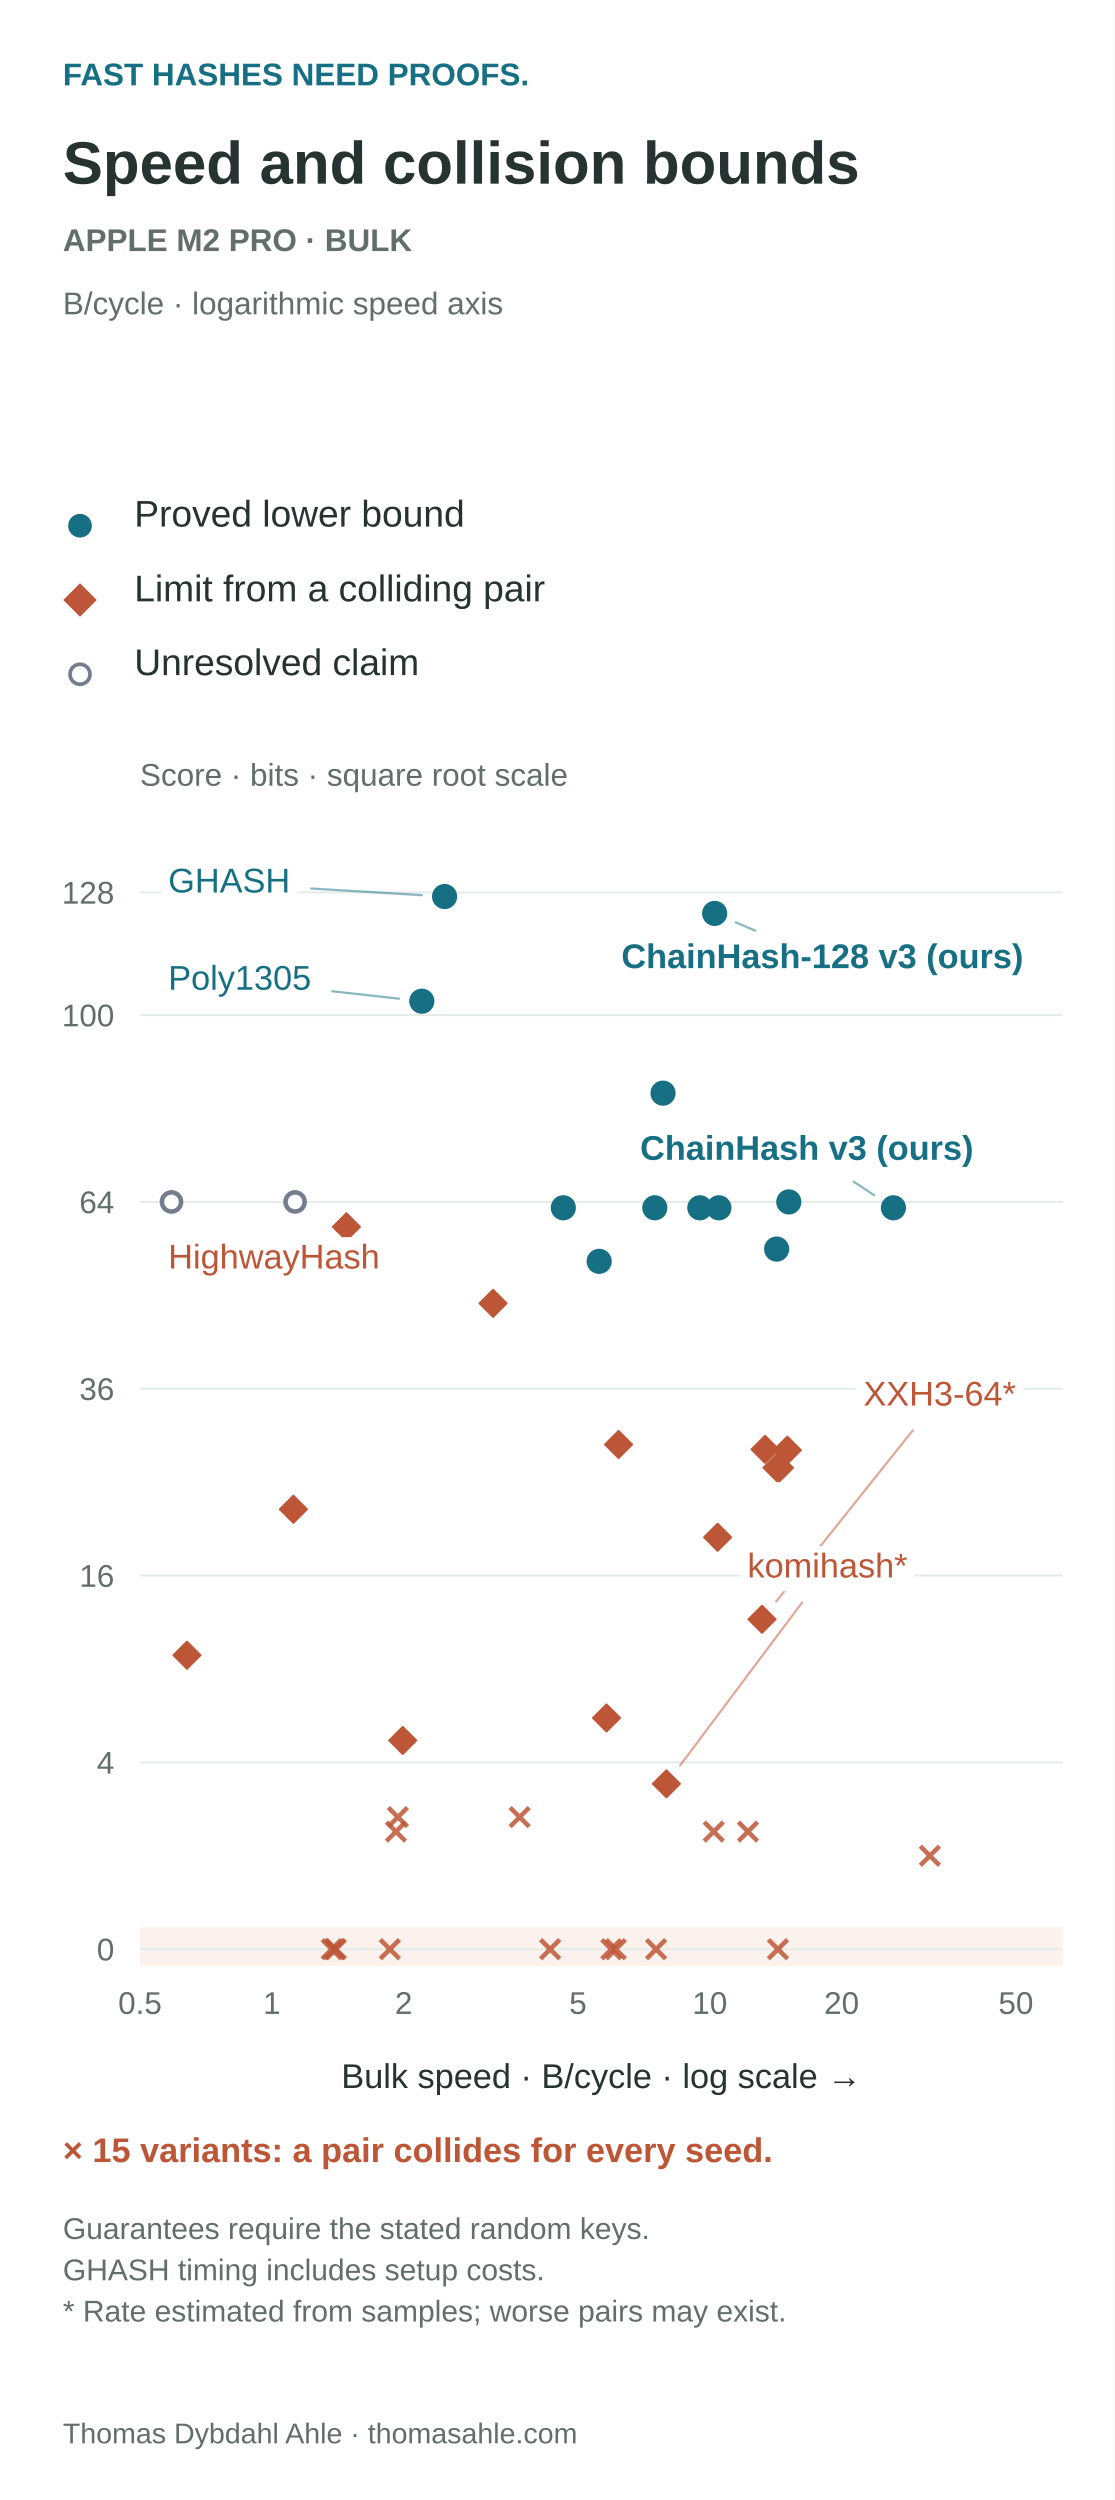
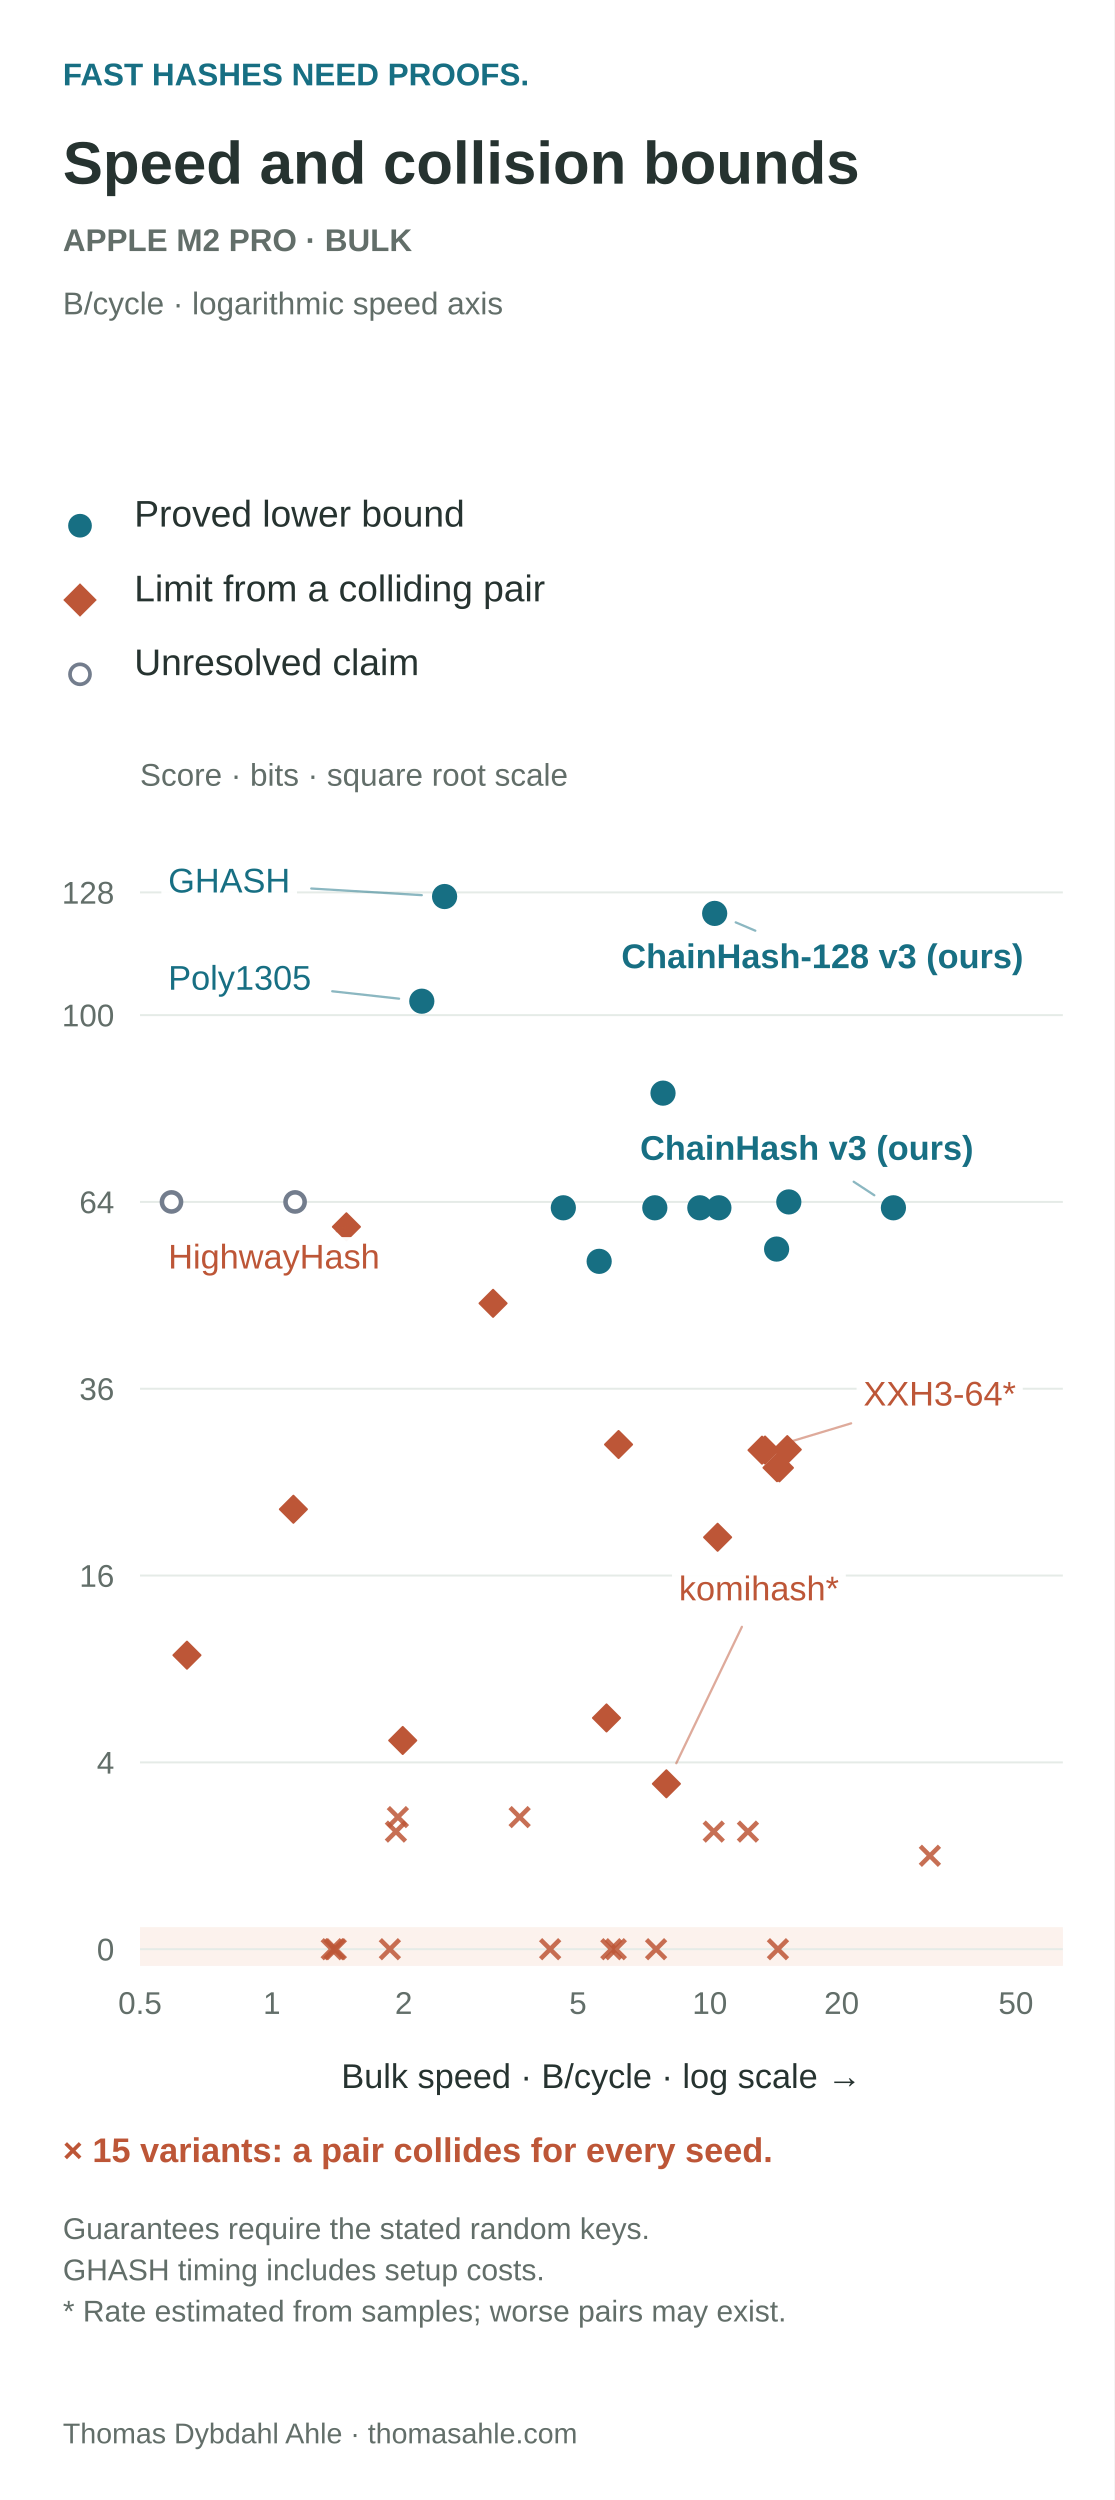
<svg xmlns="http://www.w3.org/2000/svg" xmlns:xlink="http://www.w3.org/1999/xlink" width="390pt" height="875pt" viewBox="0 0 390 875" version="1.1" role="img" aria-label="Fast hashes need proofs: collision bounds versus bulk speed on APPLE M2 PRO. Square root collision-score scale; logarithmic speed axis.">
  <defs>
    <style type="text/css">*{stroke-linejoin: round; stroke-linecap: butt}</style>
  </defs>
  <g id="figure_1">
    <g id="patch_1">
      <path d="M 0 875  L 390 875  L 390 0  L 0 0  z " style="fill: #ffffff" />
    </g>
    <g id="axes_1">
      <g id="patch_2">
        <path d="M 49 688  L 372 688  L 372 295  L 49 295  z " style="fill: #ffffff" />
      </g>
      <g id="patch_3">
        <path d="M 49 688  L 372 688  L 372 674.996  L 49 674.996  z " clip-path="url(#p2bfbaca664)" style="fill: #fcf2ed; stroke: #fcf2ed; stroke-linejoin: miter" />
      </g>
      <g id="matplotlib.axis_1">
        <g id="xtick_1">
          <g id="line2d_1" />
          <g id="text_1">
            <text style="font-size: 11px; font-family: 'Arial', 'DejaVu Sans', sans-serif; text-anchor: middle; fill: #626e69" x="49" y="704.874" transform="rotate(-0 49 704.8736)">0.5</text>
          </g>
        </g>
        <g id="xtick_2">
          <g id="line2d_2" />
          <g id="text_2">
            <text style="font-size: 11px; font-family: 'Arial', 'DejaVu Sans', sans-serif; text-anchor: middle; fill: #626e69" x="95.143" y="704.874" transform="rotate(-0 95.14286 704.8736)">1</text>
          </g>
        </g>
        <g id="xtick_3">
          <g id="line2d_3" />
          <g id="text_3">
            <text style="font-size: 11px; font-family: 'Arial', 'DejaVu Sans', sans-serif; text-anchor: middle; fill: #626e69" x="141.286" y="704.874" transform="rotate(-0 141.2857 704.8736)">2</text>
          </g>
        </g>
        <g id="xtick_4">
          <g id="line2d_4" />
          <g id="text_4">
            <text style="font-size: 11px; font-family: 'Arial', 'DejaVu Sans', sans-serif; text-anchor: middle; fill: #626e69" x="202.283" y="704.874" transform="rotate(-0 202.2833 704.8736)">5</text>
          </g>
        </g>
        <g id="xtick_5">
          <g id="line2d_5" />
          <g id="text_5">
            <text style="font-size: 11px; font-family: 'Arial', 'DejaVu Sans', sans-serif; text-anchor: middle; fill: #626e69" x="248.426" y="704.874" transform="rotate(-0 248.4261 704.8736)">10</text>
          </g>
        </g>
        <g id="xtick_6">
          <g id="line2d_6" />
          <g id="text_6">
            <text style="font-size: 11px; font-family: 'Arial', 'DejaVu Sans', sans-serif; text-anchor: middle; fill: #626e69" x="294.569" y="704.874" transform="rotate(-0 294.569 704.8736)">20</text>
          </g>
        </g>
        <g id="xtick_7">
          <g id="line2d_7" />
          <g id="text_7">
            <text style="font-size: 11px; font-family: 'Arial', 'DejaVu Sans', sans-serif; text-anchor: middle; fill: #626e69" x="355.567" y="704.874" transform="rotate(-0 355.5665 704.8736)">50</text>
          </g>
        </g>
        <g id="text_8">
          <text style="font-size: 12px; font-family: 'Arial', 'DejaVu Sans', sans-serif; text-anchor: middle; fill: #263330" x="210.5" y="730.795" transform="rotate(-0 210.5 730.7955)">Bulk speed · B/cycle · log scale  →</text>
        </g>
      </g>
      <g id="matplotlib.axis_2">
        <g id="ytick_1">
          <g id="line2d_8">
            <path d="M 49 682.221  L 372 682.221  " clip-path="url(#p2bfbaca664)" style="fill: none; stroke: #e5ebe7; stroke-width: 0.7; stroke-linecap: square" />
          </g>
          <g id="line2d_9" />
          <g id="text_9">
            <text style="font-size: 11px; font-family: 'Arial', 'DejaVu Sans', sans-serif; text-anchor: end; fill: #626e69" x="40" y="686.157" transform="rotate(-0 40 686.1574)">0</text>
          </g>
        </g>
        <g id="ytick_2">
          <g id="line2d_10">
            <path d="M 49 616.834  L 372 616.834  " clip-path="url(#p2bfbaca664)" style="fill: none; stroke: #e5ebe7; stroke-width: 0.7; stroke-linecap: square" />
          </g>
          <g id="line2d_11" />
          <g id="text_10">
            <text style="font-size: 11px; font-family: 'Arial', 'DejaVu Sans', sans-serif; text-anchor: end; fill: #626e69" x="40" y="620.771" transform="rotate(-0 40 620.7708)">4</text>
          </g>
        </g>
        <g id="ytick_3">
          <g id="line2d_12">
            <path d="M 49 551.447  L 372 551.447  " clip-path="url(#p2bfbaca664)" style="fill: none; stroke: #e5ebe7; stroke-width: 0.7; stroke-linecap: square" />
          </g>
          <g id="line2d_13" />
          <g id="text_11">
            <text style="font-size: 11px; font-family: 'Arial', 'DejaVu Sans', sans-serif; text-anchor: end; fill: #626e69" x="40" y="555.384" transform="rotate(-0 40 555.3842)">16</text>
          </g>
        </g>
        <g id="ytick_4">
          <g id="line2d_14">
            <path d="M 49 486.061  L 372 486.061  " clip-path="url(#p2bfbaca664)" style="fill: none; stroke: #e5ebe7; stroke-width: 0.7; stroke-linecap: square" />
          </g>
          <g id="line2d_15" />
          <g id="text_12">
            <text style="font-size: 11px; font-family: 'Arial', 'DejaVu Sans', sans-serif; text-anchor: end; fill: #626e69" x="40" y="489.998" transform="rotate(-0 40 489.9976)">36</text>
          </g>
        </g>
        <g id="ytick_5">
          <g id="line2d_16">
            <path d="M 49 420.674  L 372 420.674  " clip-path="url(#p2bfbaca664)" style="fill: none; stroke: #e5ebe7; stroke-width: 0.7; stroke-linecap: square" />
          </g>
          <g id="line2d_17" />
          <g id="text_13">
            <text style="font-size: 11px; font-family: 'Arial', 'DejaVu Sans', sans-serif; text-anchor: end; fill: #626e69" x="40" y="424.611" transform="rotate(-0 40 424.6111)">64</text>
          </g>
        </g>
        <g id="ytick_6">
          <g id="line2d_18">
            <path d="M 49 355.288  L 372 355.288  " clip-path="url(#p2bfbaca664)" style="fill: none; stroke: #e5ebe7; stroke-width: 0.7; stroke-linecap: square" />
          </g>
          <g id="line2d_19" />
          <g id="text_14">
            <text style="font-size: 11px; font-family: 'Arial', 'DejaVu Sans', sans-serif; text-anchor: end; fill: #626e69" x="40" y="359.224" transform="rotate(-0 40 359.2245)">100</text>
          </g>
        </g>
        <g id="ytick_7">
          <g id="line2d_20">
            <path d="M 49 312.338  L 372 312.338  " clip-path="url(#p2bfbaca664)" style="fill: none; stroke: #e5ebe7; stroke-width: 0.7; stroke-linecap: square" />
          </g>
          <g id="line2d_21" />
          <g id="text_15">
            <text style="font-size: 11px; font-family: 'Arial', 'DejaVu Sans', sans-serif; text-anchor: end; fill: #626e69" x="40" y="316.275" transform="rotate(-0 40 316.275)">128</text>
          </g>
        </g>
      </g>
      <g id="point-city" data-point-id="city" data-speed="6.1" data-bits="0.0" tabindex="0" role="button" aria-label="CityHash64 v1.1.1: 0 bits bits; 6.1 B/cycle. Inspect result.">
        <defs>
          <path id="mbed47526d4" d="M -3.354 3.354  L 3.354 -3.354  M -3.354 -3.354  L 3.354 3.354  " style="stroke: #bd5637; stroke-opacity: 0.85; stroke-width: 1.6" />
        </defs>
        <g clip-path="url(#p2bfbaca664)">
          <use xlink:href="#mbed47526d4" x="215.521" y="682.221" style="fill: #bd5637; fill-opacity: 0.85; stroke: #bd5637; stroke-opacity: 0.85; stroke-width: 1.6" />
        </g>
        <circle cx="215.521" cy="682.221" r="12" fill="transparent" class="point-hit" />
        <circle cx="215.521" cy="682.221" r="10" fill="none" stroke="#263330" stroke-width="1.4" opacity="0" class="point-ring" />
      </g>
      <g id="point-farm" data-point-id="farm" data-speed="5.96" data-bits="0.0" tabindex="0" role="button" aria-label="FarmHash64 NA v1.1: 0 bits bits; 5.96 B/cycle. Inspect result.">
        <g clip-path="url(#p2bfbaca664)">
          <use xlink:href="#mbed47526d4" x="213.975" y="682.221" style="fill: #bd5637; fill-opacity: 0.85; stroke: #bd5637; stroke-opacity: 0.85; stroke-width: 1.6" />
        </g>
        <circle cx="213.975" cy="682.221" r="12" fill="transparent" class="point-hit" />
        <circle cx="213.975" cy="682.221" r="10" fill="none" stroke="#263330" stroke-width="1.4" opacity="0" class="point-ring" />
      </g>
      <g id="point-murmur" data-point-id="murmur" data-speed="1.92" data-bits="1.584962500721156" tabindex="0" role="button" aria-label="MurmurHash3 x64_128: at most 1.59 bits (cap) bits; 1.92 B/cycle. Inspect result.">
        <g clip-path="url(#p2bfbaca664)">
          <use xlink:href="#mbed47526d4" x="138.568" y="641.061" style="fill: #bd5637; fill-opacity: 0.85; stroke: #bd5637; stroke-opacity: 0.85; stroke-width: 1.6" />
        </g>
        <circle cx="138.568" cy="641.061" r="12" fill="transparent" class="point-hit" />
        <circle cx="138.568" cy="641.061" r="10" fill="none" stroke="#263330" stroke-width="1.4" opacity="0" class="point-ring" />
      </g>
      <g id="point-mx3" data-point-id="mx3" data-speed="4.32" data-bits="0.0" tabindex="0" role="button" aria-label="mx3 v3: 0 bits bits; 4.32 B/cycle. Inspect result.">
        <g clip-path="url(#p2bfbaca664)">
          <use xlink:href="#mbed47526d4" x="192.552" y="682.221" style="fill: #bd5637; fill-opacity: 0.85; stroke: #bd5637; stroke-opacity: 0.85; stroke-width: 1.6" />
        </g>
        <circle cx="192.552" cy="682.221" r="12" fill="transparent" class="point-hit" />
        <circle cx="192.552" cy="682.221" r="10" fill="none" stroke="#263330" stroke-width="1.4" opacity="0" class="point-ring" />
      </g>
      <g id="point-fasthash-64" data-point-id="fasthash-64" data-speed="1.39" data-bits="0.0" tabindex="0" role="button" aria-label="fasthash-64: 0 bits bits; 1.39 B/cycle. Inspect result.">
        <g clip-path="url(#p2bfbaca664)">
          <use xlink:href="#mbed47526d4" x="117.065" y="682.221" style="fill: #bd5637; fill-opacity: 0.85; stroke: #bd5637; stroke-opacity: 0.85; stroke-width: 1.6" />
        </g>
        <circle cx="117.065" cy="682.221" r="12" fill="transparent" class="point-hit" />
        <circle cx="117.065" cy="682.221" r="10" fill="none" stroke="#263330" stroke-width="1.4" opacity="0" class="point-ring" />
      </g>
      <g id="point-fasthash-32" data-point-id="fasthash-32" data-speed="1.4" data-bits="0.0" tabindex="0" role="button" aria-label="fasthash-32: 0 bits bits; 1.4 B/cycle. Inspect result.">
        <g clip-path="url(#p2bfbaca664)">
          <use xlink:href="#mbed47526d4" x="117.542" y="682.221" style="fill: #bd5637; fill-opacity: 0.85; stroke: #bd5637; stroke-opacity: 0.85; stroke-width: 1.6" />
        </g>
        <circle cx="117.542" cy="682.221" r="12" fill="transparent" class="point-hit" />
        <circle cx="117.542" cy="682.221" r="10" fill="none" stroke="#263330" stroke-width="1.4" opacity="0" class="point-ring" />
      </g>
      <g id="point-muse" data-point-id="muse" data-speed="10.21" data-bits="1.584962500721156" tabindex="0" role="button" aria-label="MuseAir v0.3 (SMHasher3): at most 1.59 bits (cap); version-bound to v0.3 bits; 10.21 B/cycle. Inspect result.">
        <g clip-path="url(#p2bfbaca664)">
          <use xlink:href="#mbed47526d4" x="249.81" y="641.061" style="fill: #bd5637; fill-opacity: 0.85; stroke: #bd5637; stroke-opacity: 0.85; stroke-width: 1.6" />
        </g>
        <circle cx="249.81" cy="641.061" r="12" fill="transparent" class="point-hit" />
        <circle cx="249.81" cy="641.061" r="10" fill="none" stroke="#263330" stroke-width="1.4" opacity="0" class="point-ring" />
      </g>
      <g id="point-muse-v2" data-point-id="muse-v2" data-speed="10.42" data-bits="19.4469" tabindex="0" role="button" aria-label="MuseAir v2 (crate 0.6.0): at most 19.45 bits (cap; sampled; 95% interval 19.43–19.46) bits; 10.42 B/cycle. Inspect result.">
        <defs>
          <path id="ma47640ded7" d="M -0 4.743  L 4.743 0  L 0 -4.743  L -4.743 -0  z " style="stroke: #bd5637; stroke-width: 0.7" />
        </defs>
        <g clip-path="url(#p2bfbaca664)">
          <use xlink:href="#ma47640ded7" x="251.165" y="538.048" style="fill: #bd5637; stroke: #bd5637; stroke-width: 0.7" />
        </g>
        <circle cx="251.165" cy="538.048" r="12" fill="transparent" class="point-hit" />
        <circle cx="251.165" cy="538.048" r="10" fill="none" stroke="#263330" stroke-width="1.4" opacity="0" class="point-ring" />
      </g>
      <g id="point-komi" data-point-id="komi" data-speed="7.96" data-bits="3.13512916189466" tabindex="0" role="button" aria-label="komihash v5.27 / v5.34: at most 3.14 bits (cap; sampled) bits; 7.96 B/cycle. Inspect result.">
        <g clip-path="url(#p2bfbaca664)">
          <use xlink:href="#ma47640ded7" x="233.238" y="624.333" style="fill: #bd5637; stroke: #bd5637; stroke-width: 0.7" />
        </g>
        <circle cx="233.238" cy="624.333" r="12" fill="transparent" class="point-hit" />
        <circle cx="233.238" cy="624.333" r="10" fill="none" stroke="#263330" stroke-width="1.4" opacity="0" class="point-ring" />
      </g>
      <g id="point-t1ha" data-point-id="t1ha" data-speed="6.19" data-bits="29.1928" tabindex="0" role="button" aria-label="t1ha2_atonce-64 v2.1.4: at most 29.19 bits (cap; sampled); conditional-rate 95% ≈ ±0.0004 bits bits; 6.19 B/cycle. Inspect result.">
        <g clip-path="url(#p2bfbaca664)">
          <use xlink:href="#ma47640ded7" x="216.496" y="505.578" style="fill: #bd5637; stroke: #bd5637; stroke-width: 0.7" />
        </g>
        <circle cx="216.496" cy="505.578" r="12" fill="transparent" class="point-hit" />
        <circle cx="216.496" cy="505.578" r="10" fill="none" stroke="#263330" stroke-width="1.4" opacity="0" class="point-ring" />
      </g>
      <g id="point-a5" data-point-id="a5" data-speed="3.2" data-bits="47.80910046980944" tabindex="0" role="button" aria-label="a5hash v5.21, 64-bit: at most 47.81 bits (cap) bits; 3.2 B/cycle. Inspect result.">
        <g clip-path="url(#p2bfbaca664)">
          <use xlink:href="#ma47640ded7" x="172.574" y="456.166" style="fill: #bd5637; stroke: #bd5637; stroke-width: 0.7" />
        </g>
        <circle cx="172.574" cy="456.166" r="12" fill="transparent" class="point-hit" />
        <circle cx="172.574" cy="456.166" r="10" fill="none" stroke="#263330" stroke-width="1.4" opacity="0" class="point-ring" />
      </g>
      <g id="point-a5wide" data-point-id="a5wide" data-speed="12.22" data-bits="1.584962500721156" tabindex="0" role="button" aria-label="a5hash v5.21, 128-bit: at most 1.59 bits (cap) bits; 12.22 B/cycle. Inspect result.">
        <g clip-path="url(#p2bfbaca664)">
          <use xlink:href="#mbed47526d4" x="261.773" y="641.061" style="fill: #bd5637; fill-opacity: 0.85; stroke: #bd5637; stroke-opacity: 0.85; stroke-width: 1.6" />
        </g>
        <circle cx="261.773" cy="641.061" r="12" fill="transparent" class="point-hit" />
        <circle cx="261.773" cy="641.061" r="10" fill="none" stroke="#263330" stroke-width="1.4" opacity="0" class="point-ring" />
      </g>
-       <g id="point-rapid3" data-point-id="rapid3" data-speed="15.03" data-bits="28.540568381362704" tabindex="0" role="button" aria-label="rapidhash v3: at most 28.5 bits (cap; sampled); 95% Poisson interval [27.7, 29.5] bits; 15.03 B/cycle. Inspect result.">
-         <g clip-path="url(#p2bfbaca664)">
-           <use xlink:href="#ma47640ded7" x="275.551" y="507.562" style="fill: #bd5637; stroke: #bd5637; stroke-width: 0.7" />
-         </g>
-         <circle cx="275.551" cy="507.562" r="12" fill="transparent" class="point-hit" />
-         <circle cx="275.551" cy="507.562" r="10" fill="none" stroke="#263330" stroke-width="1.4" opacity="0" class="point-ring" />
+       <g id="point-rapid3" data-point-id="rapid3" data-speed="15.03" data-bits="28.606" tabindex="0" role="button" aria-label="rapidhash v3: at most 28.6 bits (cap; sampled); 95% Poisson interval [28.5, 28.7] bits; 15.03 B/cycle. Inspect result.">
+         <g clip-path="url(#p2bfbaca664)">
+           <use xlink:href="#ma47640ded7" x="275.551" y="507.362" style="fill: #bd5637; stroke: #bd5637; stroke-width: 0.7" />
+         </g>
+         <circle cx="275.551" cy="507.362" r="12" fill="transparent" class="point-hit" />
+         <circle cx="275.551" cy="507.362" r="10" fill="none" stroke="#263330" stroke-width="1.4" opacity="0" class="point-ring" />
      </g>
      <g id="point-foldhash-fast" data-point-id="foldhash-fast" data-speed="14.24" data-bits="26.57111644798981" tabindex="0" role="button" aria-label="foldhash-fast 0.2.0: at most 26.5711 bits (cap; sampled); 95% Poisson [26.5173, 26.6255] bits; 14.24 B/cycle. Inspect result.">
        <g clip-path="url(#p2bfbaca664)">
          <use xlink:href="#ma47640ded7" x="271.957" y="513.696" style="fill: #bd5637; stroke: #bd5637; stroke-width: 0.7" />
        </g>
        <circle cx="271.957" cy="513.696" r="12" fill="transparent" class="point-hit" />
        <circle cx="271.957" cy="513.696" r="10" fill="none" stroke="#263330" stroke-width="1.4" opacity="0" class="point-ring" />
      </g>
      <g id="point-foldhash-quality" data-point-id="foldhash-quality" data-speed="14.42" data-bits="26.557056504151273" tabindex="0" role="button" aria-label="foldhash-quality 0.2.0: at most 26.5571 bits (cap; sampled); 95% Poisson [26.4499, 26.6663] bits; 14.42 B/cycle. Inspect result.">
        <g clip-path="url(#p2bfbaca664)">
          <use xlink:href="#ma47640ded7" x="272.793" y="513.74" style="fill: #bd5637; stroke: #bd5637; stroke-width: 0.7" />
        </g>
        <circle cx="272.793" cy="513.74" r="12" fill="transparent" class="point-hit" />
        <circle cx="272.793" cy="513.74" r="10" fill="none" stroke="#263330" stroke-width="1.4" opacity="0" class="point-ring" />
      </g>
      <g id="point-mum" data-point-id="mum" data-speed="7.54" data-bits="0.0" tabindex="0" role="button" aria-label="MUM v3: 0 bits bits; 7.54 B/cycle. Inspect result.">
        <g clip-path="url(#p2bfbaca664)">
          <use xlink:href="#mbed47526d4" x="229.629" y="682.221" style="fill: #bd5637; fill-opacity: 0.85; stroke: #bd5637; stroke-opacity: 0.85; stroke-width: 1.6" />
        </g>
        <circle cx="229.629" cy="682.221" r="12" fill="transparent" class="point-hit" />
        <circle cx="229.629" cy="682.221" r="10" fill="none" stroke="#263330" stroke-width="1.4" opacity="0" class="point-ring" />
      </g>
      <g id="point-mir" data-point-id="mir" data-speed="1.86" data-bits="0.0" tabindex="0" role="button" aria-label="mir.exact / mir.inexact: 0 bits bits; 1.86 B/cycle. Inspect result.">
        <g clip-path="url(#p2bfbaca664)">
          <use xlink:href="#mbed47526d4" x="136.455" y="682.221" style="fill: #bd5637; fill-opacity: 0.85; stroke: #bd5637; stroke-opacity: 0.85; stroke-width: 1.6" />
        </g>
        <circle cx="136.455" cy="682.221" r="12" fill="transparent" class="point-hit" />
        <circle cx="136.455" cy="682.221" r="10" fill="none" stroke="#263330" stroke-width="1.4" opacity="0" class="point-ring" />
      </g>
-       <g id="point-xxh3-64" data-point-id="xxh3-64" data-speed="13.16" data-bits="12.4745" tabindex="0" role="button" aria-label="XXH3-64 0.8.3: at most 12.47 bits (cap; 95% interval 12.473–12.476) bits; 13.16 B/cycle. Inspect result.">
-         <g clip-path="url(#p2bfbaca664)">
-           <use xlink:href="#ma47640ded7" x="266.706" y="566.75" style="fill: #bd5637; stroke: #bd5637; stroke-width: 0.7" />
-         </g>
-         <circle cx="266.706" cy="566.75" r="12" fill="transparent" class="point-hit" />
-         <circle cx="266.706" cy="566.75" r="10" fill="none" stroke="#263330" stroke-width="1.4" opacity="0" class="point-ring" />
-       </g>
-       <g id="point-xxh3-128" data-point-id="xxh3-128" data-speed="13.37" data-bits="28.634" tabindex="0" role="button" aria-label="XXH3-128 0.8.3: at most 28.6 bits (cap; sampled); 95% Poisson interval [28.4, 28.9] bits; 13.37 B/cycle. Inspect result.">
-         <g clip-path="url(#p2bfbaca664)">
-           <use xlink:href="#ma47640ded7" x="267.76" y="507.276" style="fill: #bd5637; stroke: #bd5637; stroke-width: 0.7" />
-         </g>
-         <circle cx="267.76" cy="507.276" r="12" fill="transparent" class="point-hit" />
-         <circle cx="267.76" cy="507.276" r="10" fill="none" stroke="#263330" stroke-width="1.4" opacity="0" class="point-ring" />
+       <g id="point-xxh3-64" data-point-id="xxh3-64" data-speed="13.16" data-bits="28.543" tabindex="0" role="button" aria-label="XXH3-64 0.8.3: at most 28.5 bits (cap; sampled); 95% Poisson interval [28.4, 28.7] bits; 13.16 B/cycle. Inspect result.">
+         <g clip-path="url(#p2bfbaca664)">
+           <use xlink:href="#ma47640ded7" x="266.706" y="507.555" style="fill: #bd5637; stroke: #bd5637; stroke-width: 0.7" />
+         </g>
+         <circle cx="266.706" cy="507.555" r="12" fill="transparent" class="point-hit" />
+         <circle cx="266.706" cy="507.555" r="10" fill="none" stroke="#263330" stroke-width="1.4" opacity="0" class="point-ring" />
+       </g>
+       <g id="point-xxh3-128" data-point-id="xxh3-128" data-speed="13.37" data-bits="28.556" tabindex="0" role="button" aria-label="XXH3-128 0.8.3: at most 28.6 bits (cap; sampled); 95% Poisson interval [28.4, 28.7] bits; 13.37 B/cycle. Inspect result.">
+         <g clip-path="url(#p2bfbaca664)">
+           <use xlink:href="#ma47640ded7" x="267.76" y="507.515" style="fill: #bd5637; stroke: #bd5637; stroke-width: 0.7" />
+         </g>
+         <circle cx="267.76" cy="507.515" r="12" fill="transparent" class="point-hit" />
+         <circle cx="267.76" cy="507.515" r="10" fill="none" stroke="#263330" stroke-width="1.4" opacity="0" class="point-ring" />
      </g>
      <g id="point-highway" data-point-id="highway" data-speed="1.48" data-bits="59.8075787461754" tabindex="0" role="button" aria-label="HighwayHash-64, frozen: at most 59.81 bits (cap) bits; 1.48 B/cycle. Inspect result.">
        <g clip-path="url(#p2bfbaca664)">
          <use xlink:href="#ma47640ded7" x="121.241" y="429.386" style="fill: #bd5637; stroke: #bd5637; stroke-width: 0.7" />
        </g>
        <circle cx="121.241" cy="429.386" r="12" fill="transparent" class="point-hit" />
        <circle cx="121.241" cy="429.386" r="10" fill="none" stroke="#263330" stroke-width="1.4" opacity="0" class="point-ring" />
      </g>
      <g id="point-spooky" data-point-id="spooky" data-speed="5.81" data-bits="6.129270753827899" tabindex="0" role="button" aria-label="SpookyHash V2-64: at most 6.13 bits (cap; sampled) bits; 5.81 B/cycle. Inspect result.">
        <g clip-path="url(#p2bfbaca664)">
          <use xlink:href="#ma47640ded7" x="212.278" y="601.281" style="fill: #bd5637; stroke: #bd5637; stroke-width: 0.7" />
        </g>
        <circle cx="212.278" cy="601.281" r="12" fill="transparent" class="point-hit" />
        <circle cx="212.278" cy="601.281" r="10" fill="none" stroke="#263330" stroke-width="1.4" opacity="0" class="point-ring" />
      </g>
      <g id="point-pengyhash" data-point-id="pengyhash" data-speed="3.68" data-bits="2.0" tabindex="0" role="button" aria-label="pengyhash v0.3: at most 2 bits (cap) bits; 3.68 B/cycle. Inspect result.">
        <g clip-path="url(#p2bfbaca664)">
          <use xlink:href="#mbed47526d4" x="181.878" y="635.985" style="fill: #bd5637; fill-opacity: 0.85; stroke: #bd5637; stroke-opacity: 0.85; stroke-width: 1.6" />
        </g>
        <circle cx="181.878" cy="635.985" r="12" fill="transparent" class="point-hit" />
        <circle cx="181.878" cy="635.985" r="10" fill="none" stroke="#263330" stroke-width="1.4" opacity="0" class="point-ring" />
      </g>
      <g id="point-nmhash32" data-point-id="nmhash32" data-speed="1.99" data-bits="4.993026634712533" tabindex="0" role="button" aria-label="nmhash32 v2: at most 4.994 bits (cap) bits; 1.99 B/cycle. Inspect result.">
        <g clip-path="url(#p2bfbaca664)">
          <use xlink:href="#ma47640ded7" x="140.952" y="609.167" style="fill: #bd5637; stroke: #bd5637; stroke-width: 0.7" />
        </g>
        <circle cx="140.952" cy="609.167" r="12" fill="transparent" class="point-hit" />
        <circle cx="140.952" cy="609.167" r="10" fill="none" stroke="#263330" stroke-width="1.4" opacity="0" class="point-ring" />
      </g>
      <g id="point-nmhash32x" data-point-id="nmhash32x" data-speed="1.94" data-bits="2.0" tabindex="0" role="button" aria-label="nmhash32x v2: at most 2 bits (cap) bits; 1.94 B/cycle. Inspect result.">
        <g clip-path="url(#p2bfbaca664)">
          <use xlink:href="#mbed47526d4" x="139.258" y="635.985" style="fill: #bd5637; fill-opacity: 0.85; stroke: #bd5637; stroke-opacity: 0.85; stroke-width: 1.6" />
        </g>
        <circle cx="139.258" cy="635.985" r="12" fill="transparent" class="point-hit" />
        <circle cx="139.258" cy="635.985" r="10" fill="none" stroke="#263330" stroke-width="1.4" opacity="0" class="point-ring" />
      </g>
      <g id="point-gx" data-point-id="gx" data-speed="31.81" data-bits="1.0" tabindex="0" role="button" aria-label="gxhash-64 v3.5.0: at most 1 bits (cap) bits; 31.81 B/cycle. Inspect result.">
        <g clip-path="url(#p2bfbaca664)">
          <use xlink:href="#mbed47526d4" x="325.461" y="649.527" style="fill: #bd5637; fill-opacity: 0.85; stroke: #bd5637; stroke-opacity: 0.85; stroke-width: 1.6" />
        </g>
        <circle cx="325.461" cy="649.527" r="12" fill="transparent" class="point-hit" />
        <circle cx="325.461" cy="649.527" r="10" fill="none" stroke="#263330" stroke-width="1.4" opacity="0" class="point-ring" />
      </g>
      <g id="point-ahash" data-point-id="ahash" data-speed="1.12" data-bits="22.1831" tabindex="0" role="button" aria-label="aHash 0.8.12, AES path: at most 22.18 bits (cap; sampled); 95% interval 22.16–22.21 bits; 1.12 B/cycle. Inspect result.">
        <g clip-path="url(#p2bfbaca664)">
          <use xlink:href="#ma47640ded7" x="102.687" y="528.239" style="fill: #bd5637; stroke: #bd5637; stroke-width: 0.7" />
        </g>
        <circle cx="102.687" cy="528.239" r="12" fill="transparent" class="point-hit" />
        <circle cx="102.687" cy="528.239" r="10" fill="none" stroke="#263330" stroke-width="1.4" opacity="0" class="point-ring" />
      </g>
      <g id="point-siphash-1-3" data-point-id="siphash-1-3" data-speed="1.13" data-bits="64" tabindex="0" role="button" aria-label="SipHash-1-3: 64 bits · cryptographic assumption; best known attack far below 2^-64 (see records/README.html) bits; 1.13 B/cycle. Inspect result.">
        <defs>
          <path id="m716f67a578" d="M 0 3.354  C 0.89 3.354 1.743 3.001 2.372 2.372  C 3.001 1.743 3.354 0.89 3.354 0  C 3.354 -0.89 3.001 -1.743 2.372 -2.372  C 1.743 -3.001 0.89 -3.354 0 -3.354  C -0.89 -3.354 -1.743 -3.001 -2.372 -2.372  C -3.001 -1.743 -3.354 -0.89 -3.354 0  C -3.354 0.89 -3.001 1.743 -2.372 2.372  C -1.743 3.001 -0.89 3.354 0 3.354  z " style="stroke: #737d8d; stroke-width: 1.6" />
        </defs>
        <g clip-path="url(#p2bfbaca664)">
          <use xlink:href="#m716f67a578" x="103.279" y="420.674" style="fill: #ffffff; stroke: #737d8d; stroke-width: 1.6" />
        </g>
        <circle cx="103.279" cy="420.674" r="12" fill="transparent" class="point-hit" />
        <circle cx="103.279" cy="420.674" r="10" fill="none" stroke="#263330" stroke-width="1.4" opacity="0" class="point-ring" />
      </g>
      <g id="point-siphash-2-4" data-point-id="siphash-2-4" data-speed="0.59" data-bits="64" tabindex="0" role="button" aria-label="SipHash-2-4: 64 bits · cryptographic assumption; best known attack far below 2^-64 (see records/README.html) bits; 0.59 B/cycle. Inspect result.">
        <g clip-path="url(#p2bfbaca664)">
          <use xlink:href="#m716f67a578" x="60.018" y="420.674" style="fill: #ffffff; stroke: #737d8d; stroke-width: 1.6" />
        </g>
        <circle cx="60.018" cy="420.674" r="12" fill="transparent" class="point-hit" />
        <circle cx="60.018" cy="420.674" r="10" fill="none" stroke="#263330" stroke-width="1.4" opacity="0" class="point-ring" />
      </g>
      <g id="point-halftime24" data-point-id="halftime24" data-speed="1.37" data-bits="0" tabindex="0" role="button" aria-label="HalftimeHash24 (shipped advanced 24-byte API): 0 bits, key-free (unequal lengths; the raw core is fixed-length by design); at most 36.4 bits at equal length (verified 2^-32 pair) bits; 1.37 B/cycle. Inspect result.">
        <g clip-path="url(#p2bfbaca664)">
          <use xlink:href="#mbed47526d4" x="116.1" y="682.221" style="fill: #bd5637; fill-opacity: 0.85; stroke: #bd5637; stroke-opacity: 0.85; stroke-width: 1.6" />
        </g>
        <circle cx="116.1" cy="682.221" r="12" fill="transparent" class="point-hit" />
        <circle cx="116.1" cy="682.221" r="10" fill="none" stroke="#263330" stroke-width="1.4" opacity="0" class="point-ring" />
      </g>
      <g id="point-abseil-hash" data-point-id="abseil-hash" data-speed="14.31" data-bits="0.0" tabindex="0" role="button" aria-label="absl::Hash (abseil-cpp 20260817.0 / HEAD 73d2688): 0 bits (key-free pair at L = 1) bits; 14.31 B/cycle. Inspect result.">
        <g clip-path="url(#p2bfbaca664)">
          <use xlink:href="#mbed47526d4" x="272.283" y="682.221" style="fill: #bd5637; fill-opacity: 0.85; stroke: #bd5637; stroke-opacity: 0.85; stroke-width: 1.6" />
        </g>
        <circle cx="272.283" cy="682.221" r="12" fill="transparent" class="point-hit" />
        <circle cx="272.283" cy="682.221" r="10" fill="none" stroke="#263330" stroke-width="1.4" opacity="0" class="point-ring" />
      </g>
      <g id="point-dotnet-marvin" data-point-id="dotnet-marvin" data-speed="0.64" data-bits="9.907221893728378" tabindex="0" role="button" aria-label="Marvin32 (.NET 10 string.GetHashCode): at most 9.91 bits (sampled cap); 95% Poisson interval [9.9063, 9.9082] bits; 0.64 B/cycle. Inspect result.">
        <g clip-path="url(#p2bfbaca664)">
          <use xlink:href="#ma47640ded7" x="65.433" y="579.316" style="fill: #bd5637; stroke: #bd5637; stroke-width: 0.7" />
        </g>
        <circle cx="65.433" cy="579.316" r="12" fill="transparent" class="point-hit" />
        <circle cx="65.433" cy="579.316" r="10" fill="none" stroke="#263330" stroke-width="1.4" opacity="0" class="point-ring" />
      </g>
      <g id="point-polymur" data-point-id="polymur" data-speed="5.59" data-bits="54.22679349755191" tabindex="0" role="button" aria-label="PolymurHash 2.0: ≥ 54.2267 bits (proved) bits; 5.59 B/cycle. Inspect result.">
        <defs>
          <path id="m587f84937d" d="M 0 4.062  C 1.077 4.062 2.111 3.634 2.872 2.872  C 3.634 2.111 4.062 1.077 4.062 0  C 4.062 -1.077 3.634 -2.111 2.872 -2.872  C 2.111 -3.634 1.077 -4.062 0 -4.062  C -1.077 -4.062 -2.111 -3.634 -2.872 -2.872  C -3.634 -2.111 -4.062 -1.077 -4.062 0  C -4.062 1.077 -3.634 2.111 -2.872 2.872  C -2.111 3.634 -1.077 4.062 0 4.062  z " style="stroke: #176f83; stroke-width: 0.7" />
        </defs>
        <g clip-path="url(#p2bfbaca664)">
          <use xlink:href="#m587f84937d" x="209.709" y="441.471" style="fill: #176f83; stroke: #176f83; stroke-width: 0.7" />
        </g>
        <circle cx="209.709" cy="441.471" r="12" fill="transparent" class="point-hit" />
        <circle cx="209.709" cy="441.471" r="10" fill="none" stroke="#263330" stroke-width="1.4" opacity="0" class="point-ring" />
      </g>
      <g id="point-poly1305" data-point-id="poly1305" data-speed="2.2" data-bits="103" tabindex="0" role="button" aria-label="Poly1305: ≥ 103 bits (proved) bits; 2.2 B/cycle. Inspect result.">
        <g clip-path="url(#p2bfbaca664)">
          <use xlink:href="#m587f84937d" x="147.631" y="350.42" style="fill: #176f83; stroke: #176f83; stroke-width: 0.7" />
        </g>
        <circle cx="147.631" cy="350.42" r="12" fill="transparent" class="point-hit" />
        <circle cx="147.631" cy="350.42" r="10" fill="none" stroke="#263330" stroke-width="1.4" opacity="0" class="point-ring" />
      </g>
      <g id="point-ghash" data-point-id="ghash" data-speed="2.48" data-bits="127" tabindex="0" role="button" aria-label="GHASH: ≥ 127 bits (proved) bits; 2.48 B/cycle. Inspect result.">
        <g clip-path="url(#p2bfbaca664)">
          <use xlink:href="#m587f84937d" x="155.606" y="313.786" style="fill: #176f83; stroke: #176f83; stroke-width: 0.7" />
        </g>
        <circle cx="155.606" cy="313.786" r="12" fill="transparent" class="point-hit" />
        <circle cx="155.606" cy="313.786" r="10" fill="none" stroke="#263330" stroke-width="1.4" opacity="0" class="point-ring" />
      </g>
      <g id="point-halftimehash-64" data-point-id="halftimehash-64" data-speed="4.63" data-bits="63" tabindex="0" role="button" aria-label="HalftimeHash 64: ≥ 63 bits (proved) bits; 4.63 B/cycle. Inspect result.">
        <g clip-path="url(#p2bfbaca664)">
          <use xlink:href="#m587f84937d" x="197.165" y="422.726" style="fill: #176f83; stroke: #176f83; stroke-width: 0.7" />
        </g>
        <circle cx="197.165" cy="422.726" r="12" fill="transparent" class="point-hit" />
        <circle cx="197.165" cy="422.726" r="10" fill="none" stroke="#263330" stroke-width="1.4" opacity="0" class="point-ring" />
      </g>
      <g id="point-halftimehash-128" data-point-id="halftimehash-128" data-speed="9.49" data-bits="63" tabindex="0" role="button" aria-label="HalftimeHash 128: ≥ 63 bits (proved) bits; 9.49 B/cycle. Inspect result.">
        <g clip-path="url(#p2bfbaca664)">
          <use xlink:href="#m587f84937d" x="244.941" y="422.726" style="fill: #176f83; stroke: #176f83; stroke-width: 0.7" />
        </g>
        <circle cx="244.941" cy="422.726" r="12" fill="transparent" class="point-hit" />
        <circle cx="244.941" cy="422.726" r="10" fill="none" stroke="#263330" stroke-width="1.4" opacity="0" class="point-ring" />
      </g>
      <g id="point-halftimehash-256" data-point-id="halftimehash-256" data-speed="10.49" data-bits="63" tabindex="0" role="button" aria-label="HalftimeHash 256: ≥ 63 bits (proved) bits; 10.49 B/cycle. Inspect result.">
        <g clip-path="url(#p2bfbaca664)">
          <use xlink:href="#m587f84937d" x="251.611" y="422.726" style="fill: #176f83; stroke: #176f83; stroke-width: 0.7" />
        </g>
        <circle cx="251.611" cy="422.726" r="12" fill="transparent" class="point-hit" />
        <circle cx="251.611" cy="422.726" r="10" fill="none" stroke="#263330" stroke-width="1.4" opacity="0" class="point-ring" />
      </g>
      <g id="point-halftimehash-512" data-point-id="halftimehash-512" data-speed="7.49" data-bits="63" tabindex="0" role="button" aria-label="HalftimeHash 512: ≥ 63 bits (proved) bits; 7.49 B/cycle. Inspect result.">
        <g clip-path="url(#p2bfbaca664)">
          <use xlink:href="#m587f84937d" x="229.186" y="422.726" style="fill: #176f83; stroke: #176f83; stroke-width: 0.7" />
        </g>
        <circle cx="229.186" cy="422.726" r="12" fill="transparent" class="point-hit" />
        <circle cx="229.186" cy="422.726" r="10" fill="none" stroke="#263330" stroke-width="1.4" opacity="0" class="point-ring" />
      </g>
      <g id="point-umash" data-point-id="umash" data-speed="14.21" data-bits="56.18" tabindex="0" role="button" aria-label="UMASH-64: ≥ 56.18 bits bits; 14.21 B/cycle. Inspect result.">
        <g clip-path="url(#p2bfbaca664)">
          <use xlink:href="#m587f84937d" x="271.816" y="437.174" style="fill: #176f83; stroke: #176f83; stroke-width: 0.7" />
        </g>
        <circle cx="271.816" cy="437.174" r="12" fill="transparent" class="point-hit" />
        <circle cx="271.816" cy="437.174" r="10" fill="none" stroke="#263330" stroke-width="1.4" opacity="0" class="point-ring" />
      </g>
      <g id="point-umash128" data-point-id="umash128" data-speed="7.82" data-bits="83.99" tabindex="0" role="button" aria-label="UMASH-128 fingerprint: ≥ 84 bits on L ≤ 2^46 bits; 7.82 B/cycle. Inspect result.">
        <g clip-path="url(#p2bfbaca664)">
          <use xlink:href="#m587f84937d" x="232.056" y="382.599" style="fill: #176f83; stroke: #176f83; stroke-width: 0.7" />
        </g>
        <circle cx="232.056" cy="382.599" r="12" fill="transparent" class="point-hit" />
        <circle cx="232.056" cy="382.599" r="10" fill="none" stroke="#263330" stroke-width="1.4" opacity="0" class="point-ring" />
      </g>
      <g id="point-clhash" data-point-id="clhash" data-speed="15.15" data-bits="64" tabindex="0" role="button" aria-label="CLHASH: ≥ 64 bits (proved) bits; 15.15 B/cycle. Inspect result.">
        <g clip-path="url(#p2bfbaca664)">
          <use xlink:href="#m587f84937d" x="276.08" y="420.674" style="fill: #176f83; stroke: #176f83; stroke-width: 0.7" />
        </g>
        <circle cx="276.08" cy="420.674" r="12" fill="transparent" class="point-hit" />
        <circle cx="276.08" cy="420.674" r="10" fill="none" stroke="#263330" stroke-width="1.4" opacity="0" class="point-ring" />
      </g>
      <g id="point-chain-v3" data-point-id="chain-v3" data-speed="26.26" data-bits="63.0" tabindex="0" role="button" aria-label="ChainHash v3 (ours): ≥ 63 bits · model A bits; 26.26 B/cycle. Inspect result.">
        <g clip-path="url(#p2bfbaca664)">
          <use xlink:href="#m587f84937d" x="312.697" y="422.726" style="fill: #176f83; stroke: #176f83; stroke-width: 0.7" />
        </g>
        <circle cx="312.697" cy="422.726" r="12" fill="transparent" class="point-hit" />
        <circle cx="312.697" cy="422.726" r="10" fill="none" stroke="#263330" stroke-width="1.4" opacity="0" class="point-ring" />
      </g>
      <g id="point-chain128-v3" data-point-id="chain128-v3" data-speed="10.26" data-bits="122.96" tabindex="0" role="button" aria-label="ChainHash-128 v3 (ours): ≥ 123 bits · model A bits; 10.26 B/cycle. Inspect result.">
        <g clip-path="url(#p2bfbaca664)">
          <use xlink:href="#m587f84937d" x="250.135" y="319.693" style="fill: #176f83; stroke: #176f83; stroke-width: 0.7" />
        </g>
        <circle cx="250.135" cy="319.693" r="12" fill="transparent" class="point-hit" />
        <circle cx="250.135" cy="319.693" r="10" fill="none" stroke="#263330" stroke-width="1.4" opacity="0" class="point-ring" />
      </g>
      <g id="leader-ghash" data-leader-for="ghash">
        <path d="M 108.946 310.982  Q 128.282 312.144 147.617 313.306  " style="fill: none; opacity: 0.5; stroke: #176f83; stroke-width: 0.8; stroke-linecap: round" />
      </g>
      <g id="label-ghash" data-label-for="ghash" data-label-key="ghash">
        <g id="patch_4">
          <path d="M 56.48 317.143  L 103.955 317.143  L 103.955 301.368  L 56.48 301.368  z " style="fill: #ffffff; opacity: 0.96" />
        </g>
        <text style="font-size: 12px; font-family: 'Arial', 'DejaVu Sans', sans-serif; text-anchor: start; fill: #176f83" x="58.88" y="312.358" transform="rotate(-0 58.88033 312.3578)">GHASH</text>
      </g>
      <g id="leader-poly1305" data-leader-for="poly1305">
        <path d="M 116.287 346.943  Q 127.982 348.24 139.676 349.538  " style="fill: none; opacity: 0.5; stroke: #176f83; stroke-width: 0.8; stroke-linecap: round" />
      </g>
      <g id="label-poly1305" data-label-for="poly1305" data-label-key="poly1305">
        <g id="patch_5">
          <path d="M 56.48 351.326  L 111.317 351.326  L 111.317 335.375  L 56.48 335.375  z " style="fill: #ffffff; opacity: 0.96" />
        </g>
        <text style="font-size: 12px; font-family: 'Arial', 'DejaVu Sans', sans-serif; text-anchor: start; fill: #176f83" x="58.88" y="346.4" transform="rotate(-0 58.88033 346.4004)">Poly1305</text>
      </g>
      <g id="leader-chain-v3" data-leader-for="chain-v3">
        <path d="M 298.796 413.61  Q 302.402 415.974 306.008 418.339  " style="fill: none; opacity: 0.5; stroke: #176f83; stroke-width: 0.8; stroke-linecap: round" />
      </g>
      <g id="label-chain-v3" data-label-for="chain-v3" data-label-key="chain-v3">
        <g id="patch_6">
          <path d="M 221.631 410.868  L 343.112 410.868  L 343.112 394.807  L 221.631 394.807  z " style="fill: #ffffff; opacity: 0.96" />
        </g>
        <text style="font-weight: 700; font-size: 12px; font-family: 'Arial', 'DejaVu Sans', sans-serif; text-anchor: end; fill: #176f83" x="340.712" y="405.943" transform="rotate(-0 340.7118 405.9427)">ChainHash v3 (ours)</text>
      </g>
      <g id="leader-highway" data-leader-for="highway">
        <path d="M 117.887 430.916  Q 119.564 430.151 121.241 429.386  " style="fill: none; opacity: 0.5; stroke: #bd5637; stroke-width: 0.8; stroke-linecap: round" />
      </g>
      <g id="label-highway" data-label-for="highway" data-label-key="highway">
        <g id="patch_7">
          <path d="M 56.48 448.907  L 135.311 448.907  L 135.311 432.992  L 56.48 432.992  z " style="fill: #ffffff; opacity: 0.96" />
        </g>
        <text style="font-size: 12px; font-family: 'Arial', 'DejaVu Sans', sans-serif; text-anchor: start; fill: #bd5637" x="58.88" y="443.981" transform="rotate(-0 58.88033 443.981)">HighwayHash</text>
      </g>
      <g id="leader-xxh3-64" data-leader-for="xxh3-64">
-         <path d="M 319.473 500.637  Q 295.584 530.567 271.696 560.498  " style="fill: none; opacity: 0.5; stroke: #bd5637; stroke-width: 0.8; stroke-linecap: round" />
+         <path d="M 297.889 498.17  Q 286.129 501.709 274.369 505.249  " style="fill: none; opacity: 0.5; stroke: #bd5637; stroke-width: 0.8; stroke-linecap: round" />
      </g>
      <g id="label-xxh3-64" data-label-for="xxh3-64" data-label-key="xxh3-64">
        <g id="patch_8">
          <path d="M 299.806 496.729  L 357.967 496.729  L 357.967 480.955  L 299.806 480.955  z " style="fill: #ffffff; opacity: 0.96" />
        </g>
        <text style="font-size: 12px; font-family: 'Arial', 'DejaVu Sans', sans-serif; text-anchor: end; fill: #bd5637" x="355.567" y="491.944" transform="rotate(-0 355.5665 491.9444)">XXH3-64*</text>
      </g>
      <g id="leader-komi" data-leader-for="komi">
-         <path d="M 280.72 560.893  Q 259.377 589.409 238.034 617.925  " style="fill: none; opacity: 0.5; stroke: #bd5637; stroke-width: 0.8; stroke-linecap: round" />
+         <path d="M 259.661 569.391  Q 248.183 593.259 236.704 617.126  " style="fill: none; opacity: 0.5; stroke: #bd5637; stroke-width: 0.8; stroke-linecap: round" />
      </g>
      <g id="label-komi" data-label-for="komi" data-label-key="komi">
        <g id="patch_9">
-           <path d="M 259.207 556.889  L 320.032 556.889  L 320.032 541.115  L 259.207 541.115  z " style="fill: #ffffff; opacity: 0.96" />
-         </g>
-         <text style="font-size: 12px; font-family: 'Arial', 'DejaVu Sans', sans-serif; text-anchor: start; fill: #bd5637" x="261.607" y="552.104" transform="rotate(-0 261.6072 552.1041)">komihash*</text>
+           <path d="M 235.207 564.889  L 296.032 564.889  L 296.032 549.115  L 235.207 549.115  z " style="fill: #ffffff; opacity: 0.96" />
+         </g>
+         <text style="font-size: 12px; font-family: 'Arial', 'DejaVu Sans', sans-serif; text-anchor: start; fill: #bd5637" x="237.607" y="560.104" transform="rotate(-0 237.6072 560.1041)">komihash*</text>
      </g>
      <g id="leader-chain128-v3" data-leader-for="chain128-v3">
        <path d="M 264.357 325.745  Q 260.928 324.286 257.499 322.827  " style="fill: none; opacity: 0.5; stroke: #176f83; stroke-width: 0.8; stroke-linecap: round" />
      </g>
      <g id="label-chain128-v3" data-label-for="chain128-v3" data-label-key="chain128-v3">
        <g id="patch_10">
          <path d="M 215.081 343.764  L 360.577 343.764  L 360.577 327.703  L 215.081 327.703  z " style="fill: #ffffff; opacity: 0.96" />
        </g>
        <text style="font-weight: 700; font-size: 12px; font-family: 'Arial', 'DejaVu Sans', sans-serif; text-anchor: end; fill: #176f83" x="358.177" y="338.839" transform="rotate(-0 358.1774 338.8387)">ChainHash-128 v3 (ours)</text>
      </g>
    </g>
    <g id="line2d_22">
      <defs>
        <path id="m389e5dd010" d="M 0 3.5  C 0.928 3.5 1.819 3.131 2.475 2.475  C 3.131 1.819 3.5 0.928 3.5 0  C 3.5 -0.928 3.131 -1.819 2.475 -2.475  C 1.819 -3.131 0.928 -3.5 0 -3.5  C -0.928 -3.5 -1.819 -3.131 -2.475 -2.475  C -3.131 -1.819 -3.5 -0.928 -3.5 0  C -3.5 0.928 -3.131 1.819 -2.475 2.475  C -1.819 3.131 -0.928 3.5 0 3.5  z " style="stroke: #176f83; stroke-width: 1.3" />
      </defs>
      <g>
        <use xlink:href="#m389e5dd010" x="28" y="184" style="fill: #176f83; stroke: #176f83; stroke-width: 1.3" />
      </g>
    </g>
    <g id="line2d_23">
      <defs>
        <path id="m7a47c9c169" d="M -0 4.95  L 4.95 0  L 0 -4.95  L -4.95 -0  z " style="stroke: #bd5637; stroke-width: 1.3; stroke-linejoin: miter" />
      </defs>
      <g>
        <use xlink:href="#m7a47c9c169" x="28" y="210" style="fill: #bd5637; stroke: #bd5637; stroke-width: 1.3; stroke-linejoin: miter" />
      </g>
    </g>
    <g id="line2d_24">
      <defs>
        <path id="mdbc4547ee6" d="M 0 3.5  C 0.928 3.5 1.819 3.131 2.475 2.475  C 3.131 1.819 3.5 0.928 3.5 0  C 3.5 -0.928 3.131 -1.819 2.475 -2.475  C 1.819 -3.131 0.928 -3.5 0 -3.5  C -0.928 -3.5 -1.819 -3.131 -2.475 -2.475  C -3.131 -1.819 -3.5 -0.928 -3.5 0  C -3.5 0.928 -3.131 1.819 -2.475 2.475  C -1.819 3.131 -0.928 3.5 0 3.5  z " style="stroke: #737d8d; stroke-width: 1.3" />
      </defs>
      <g>
        <use xlink:href="#mdbc4547ee6" x="28" y="236" style="fill: #ffffff; stroke: #737d8d; stroke-width: 1.3" />
      </g>
    </g>
    <g id="text_16">
      <text style="font-weight: 700; font-size: 11px; font-family: 'Arial', 'DejaVu Sans', sans-serif; text-anchor: start; fill: #176f83" x="22" y="29.874" transform="rotate(-0 22 29.87359)">FAST HASHES NEED PROOFS.</text>
    </g>
    <g id="text_17">
      <text style="font-weight: 700; font-size: 21px; font-family: 'Arial', 'DejaVu Sans', sans-serif; text-anchor: start; fill: #263330" x="22" y="64.287" transform="rotate(-0 22 64.28734)">Speed and collision bounds</text>
    </g>
    <g id="host-name">
      <text style="font-weight: 700; font-size: 11px; font-family: 'Arial', 'DejaVu Sans', sans-serif; text-anchor: start; fill: #626e69" x="22" y="87.874" transform="rotate(-0 22 87.87359)">APPLE M2 PRO · BULK</text>
    </g>
    <g id="host-note">
      <text style="font-size: 11px; font-family: 'Arial', 'DejaVu Sans', sans-serif; text-anchor: start; fill: #626e69" x="22" y="110.008" transform="rotate(-0 22 110.0077)">B/cycle · logarithmic speed axis</text>
    </g>
    <g id="text_18">
      <text style="font-size: 13px; font-family: 'Arial', 'DejaVu Sans', sans-serif; text-anchor: start; fill: #263330" x="47" y="184.305" transform="rotate(-0 47 184.3052)">Proved lower bound</text>
    </g>
    <g id="text_19">
      <text style="font-size: 13px; font-family: 'Arial', 'DejaVu Sans', sans-serif; text-anchor: start; fill: #263330" x="47" y="210.464" transform="rotate(-0 47 210.4636)">Limit from a colliding pair</text>
    </g>
    <g id="text_20">
      <text style="font-size: 13px; font-family: 'Arial', 'DejaVu Sans', sans-serif; text-anchor: start; fill: #263330" x="47" y="236.305" transform="rotate(-0 47 236.3052)">Unresolved claim</text>
    </g>
    <g id="text_21">
      <text style="font-size: 11px; font-family: 'Arial', 'DejaVu Sans', sans-serif; text-anchor: start; fill: #626e69" x="49" y="275.008" transform="rotate(-0 49 275.0077)">Score · bits · square root scale</text>
    </g>
    <g id="text_22">
      <text style="font-weight: 700; font-size: 12px; font-family: 'Arial', 'DejaVu Sans', sans-serif; text-anchor: start; fill: #bd5637" x="22" y="756.736" transform="rotate(-0 22 756.7356)">×  15 variants: a pair collides for every seed.</text>
    </g>
    <g id="text_23">
      <text style="font-size: 10.5px; font-family: 'Arial', 'DejaVu Sans', sans-serif; fill: #626e69" transform="translate(22 783.6437)">Guarantees require the stated random keys.</text>
      <text style="font-size: 10.5px; font-family: 'Arial', 'DejaVu Sans', sans-serif; fill: #626e69" transform="translate(22 798.0835)">GHASH timing includes setup costs.</text>
      <text style="font-size: 10.5px; font-family: 'Arial', 'DejaVu Sans', sans-serif; fill: #626e69" transform="translate(22 812.5233)">* Rate estimated from samples; worse pairs may exist.</text>
    </g>
    <g id="text_24">
      <text style="font-size: 10px; font-family: 'Arial', 'DejaVu Sans', sans-serif; text-anchor: start; fill: #626e69" x="22" y="855.158" transform="rotate(-0 22 855.1578)">Thomas Dybdahl Ahle · thomasahle.com</text>
    </g>
  </g>
  <defs>
    <clipPath id="p2bfbaca664">
      <rect x="49" y="295" width="323" height="393" />
    </clipPath>
  </defs>
  <style>[data-point-id],[data-label-for]{cursor:pointer}[data-point-id]:focus{outline:none}[data-point-id]:focus .point-ring,[data-point-id].is-active .point-ring{opacity:1}</style>
</svg>
